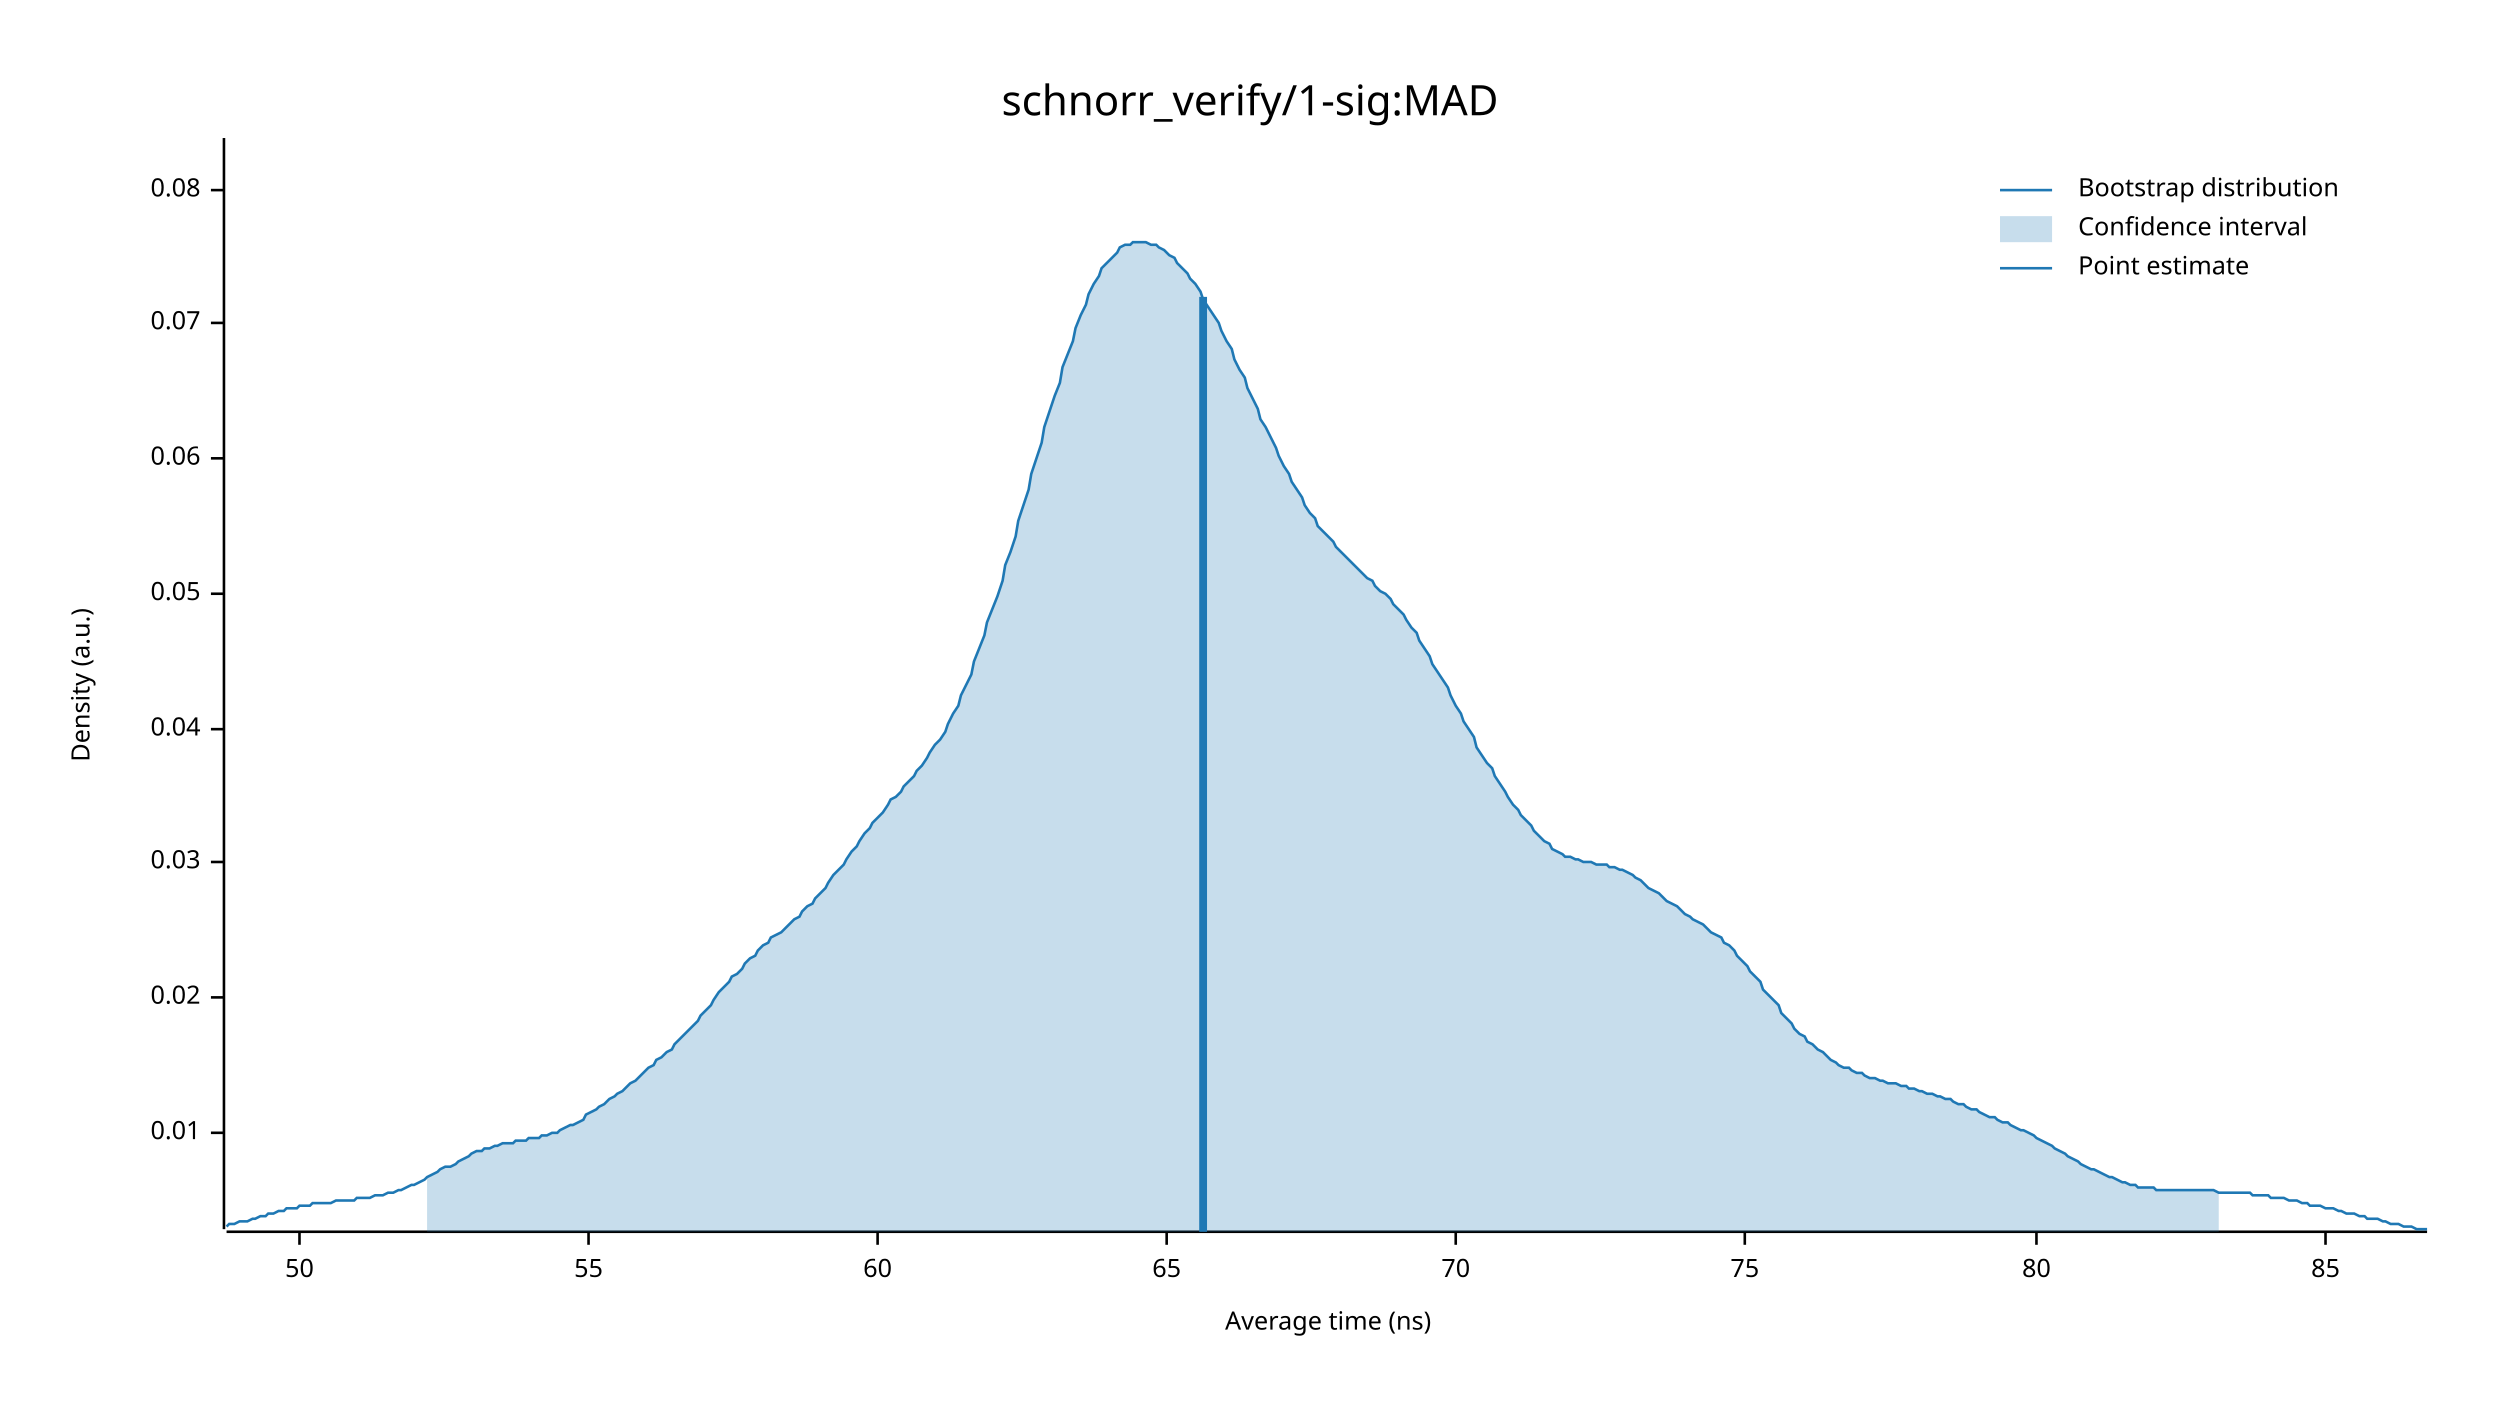
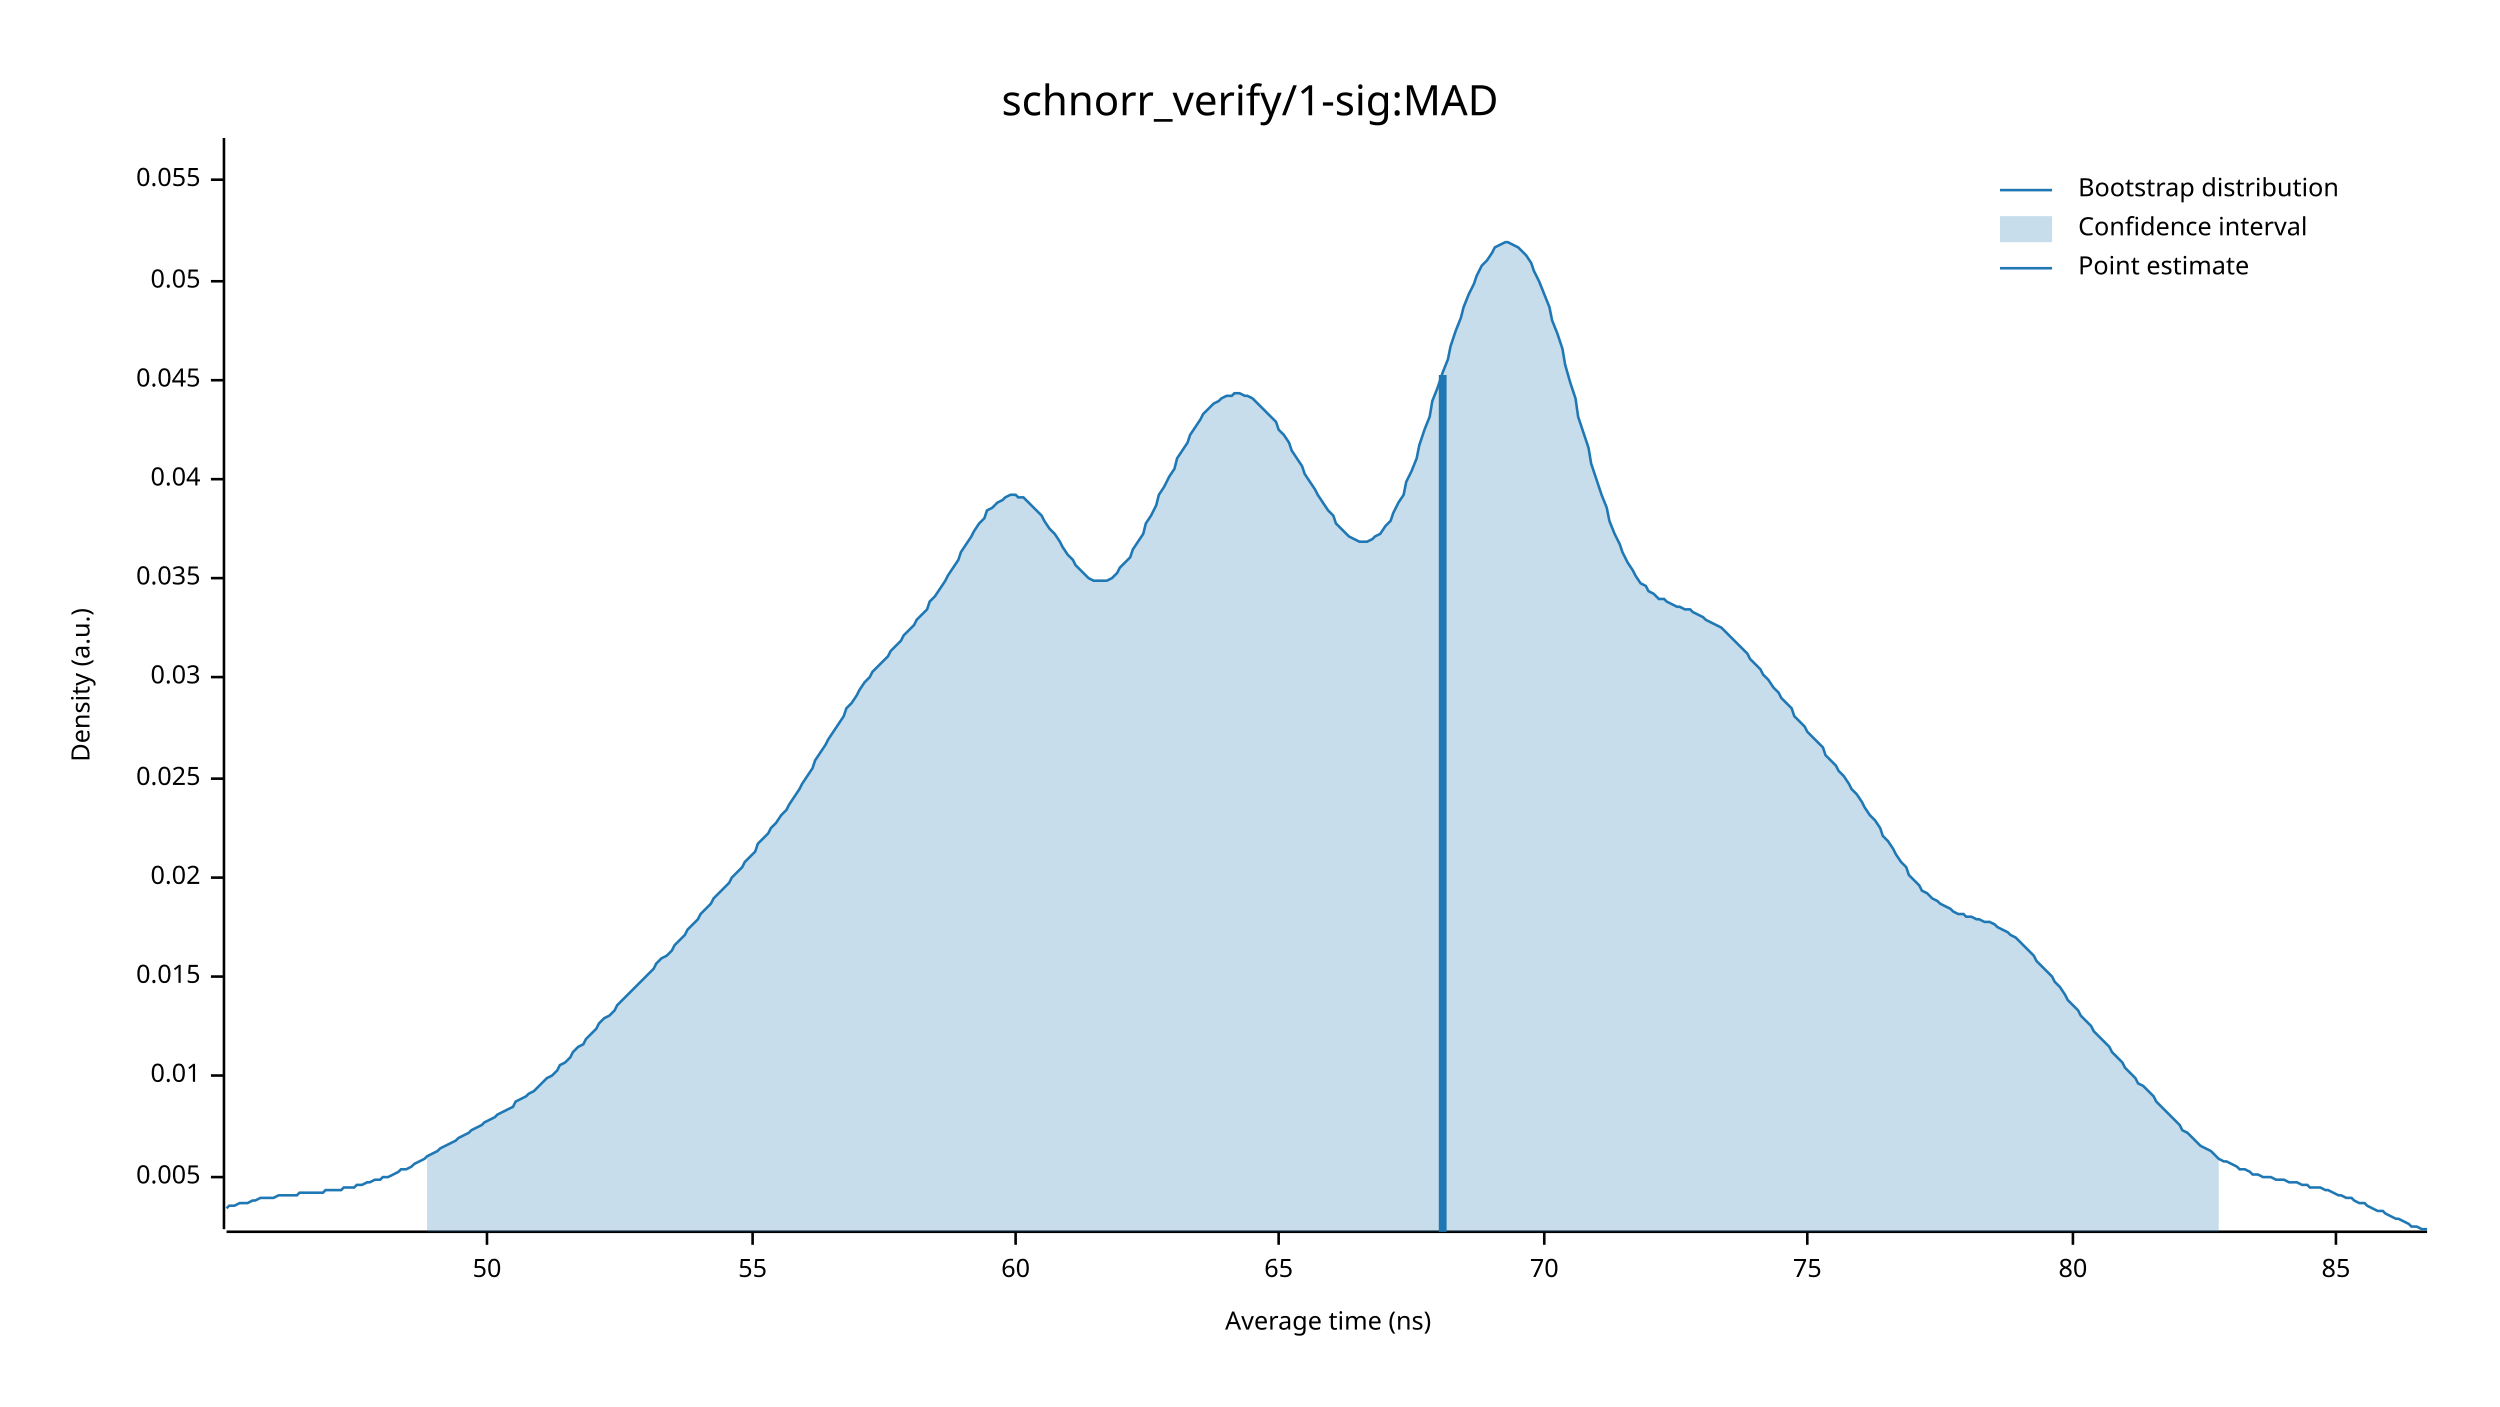
<svg xmlns="http://www.w3.org/2000/svg" width="960" height="540" viewBox="0 0 960 540">
  <text x="480" y="32" dy="0.76em" text-anchor="middle" font-family="sans-serif" font-size="16.129" opacity="1" fill="#000000">
schnorr_verify/1-sig:MAD
</text>
  <text x="27" y="263" dy="0.76em" text-anchor="middle" font-family="sans-serif" font-size="9.677" opacity="1" fill="#000000" transform="rotate(270, 27, 263)">
Density (a.u.)
</text>
  <text x="510" y="513" dy="-0.5ex" text-anchor="middle" font-family="sans-serif" font-size="9.677" opacity="1" fill="#000000">
Average time (ns)
</text>
  <polyline fill="none" opacity="1" stroke="#000000" stroke-width="1" points="86,53 86,472 " />
-   <text x="77" y="435" dy="0.5ex" text-anchor="end" font-family="sans-serif" font-size="9.677" opacity="1" fill="#000000">
+   <text x="77" y="452" dy="0.5ex" text-anchor="end" font-family="sans-serif" font-size="9.677" opacity="1" fill="#000000">
+ 0.005
+ </text>
+   <polyline fill="none" opacity="1" stroke="#000000" stroke-width="1" points="81,452 86,452 " />
+   <text x="77" y="413" dy="0.5ex" text-anchor="end" font-family="sans-serif" font-size="9.677" opacity="1" fill="#000000">
0.01
</text>
-   <polyline fill="none" opacity="1" stroke="#000000" stroke-width="1" points="81,435 86,435 " />
-   <text x="77" y="383" dy="0.5ex" text-anchor="end" font-family="sans-serif" font-size="9.677" opacity="1" fill="#000000">
+   <polyline fill="none" opacity="1" stroke="#000000" stroke-width="1" points="81,413 86,413 " />
+   <text x="77" y="375" dy="0.5ex" text-anchor="end" font-family="sans-serif" font-size="9.677" opacity="1" fill="#000000">
+ 0.015
+ </text>
+   <polyline fill="none" opacity="1" stroke="#000000" stroke-width="1" points="81,375 86,375 " />
+   <text x="77" y="337" dy="0.5ex" text-anchor="end" font-family="sans-serif" font-size="9.677" opacity="1" fill="#000000">
0.02
</text>
-   <polyline fill="none" opacity="1" stroke="#000000" stroke-width="1" points="81,383 86,383 " />
-   <text x="77" y="331" dy="0.5ex" text-anchor="end" font-family="sans-serif" font-size="9.677" opacity="1" fill="#000000">
+   <polyline fill="none" opacity="1" stroke="#000000" stroke-width="1" points="81,337 86,337 " />
+   <text x="77" y="299" dy="0.5ex" text-anchor="end" font-family="sans-serif" font-size="9.677" opacity="1" fill="#000000">
+ 0.025
+ </text>
+   <polyline fill="none" opacity="1" stroke="#000000" stroke-width="1" points="81,299 86,299 " />
+   <text x="77" y="260" dy="0.5ex" text-anchor="end" font-family="sans-serif" font-size="9.677" opacity="1" fill="#000000">
0.03
</text>
-   <polyline fill="none" opacity="1" stroke="#000000" stroke-width="1" points="81,331 86,331 " />
-   <text x="77" y="280" dy="0.5ex" text-anchor="end" font-family="sans-serif" font-size="9.677" opacity="1" fill="#000000">
+   <polyline fill="none" opacity="1" stroke="#000000" stroke-width="1" points="81,260 86,260 " />
+   <text x="77" y="222" dy="0.5ex" text-anchor="end" font-family="sans-serif" font-size="9.677" opacity="1" fill="#000000">
+ 0.035
+ </text>
+   <polyline fill="none" opacity="1" stroke="#000000" stroke-width="1" points="81,222 86,222 " />
+   <text x="77" y="184" dy="0.5ex" text-anchor="end" font-family="sans-serif" font-size="9.677" opacity="1" fill="#000000">
0.04
</text>
-   <polyline fill="none" opacity="1" stroke="#000000" stroke-width="1" points="81,280 86,280 " />
-   <text x="77" y="228" dy="0.5ex" text-anchor="end" font-family="sans-serif" font-size="9.677" opacity="1" fill="#000000">
+   <polyline fill="none" opacity="1" stroke="#000000" stroke-width="1" points="81,184 86,184 " />
+   <text x="77" y="146" dy="0.5ex" text-anchor="end" font-family="sans-serif" font-size="9.677" opacity="1" fill="#000000">
+ 0.045
+ </text>
+   <polyline fill="none" opacity="1" stroke="#000000" stroke-width="1" points="81,146 86,146 " />
+   <text x="77" y="108" dy="0.5ex" text-anchor="end" font-family="sans-serif" font-size="9.677" opacity="1" fill="#000000">
0.05
</text>
-   <polyline fill="none" opacity="1" stroke="#000000" stroke-width="1" points="81,228 86,228 " />
-   <text x="77" y="176" dy="0.5ex" text-anchor="end" font-family="sans-serif" font-size="9.677" opacity="1" fill="#000000">
- 0.06
+   <polyline fill="none" opacity="1" stroke="#000000" stroke-width="1" points="81,108 86,108 " />
+   <text x="77" y="69" dy="0.5ex" text-anchor="end" font-family="sans-serif" font-size="9.677" opacity="1" fill="#000000">
+ 0.055
</text>
-   <polyline fill="none" opacity="1" stroke="#000000" stroke-width="1" points="81,176 86,176 " />
-   <text x="77" y="124" dy="0.5ex" text-anchor="end" font-family="sans-serif" font-size="9.677" opacity="1" fill="#000000">
- 0.07
- </text>
-   <polyline fill="none" opacity="1" stroke="#000000" stroke-width="1" points="81,124 86,124 " />
-   <text x="77" y="73" dy="0.5ex" text-anchor="end" font-family="sans-serif" font-size="9.677" opacity="1" fill="#000000">
- 0.08
- </text>
-   <polyline fill="none" opacity="1" stroke="#000000" stroke-width="1" points="81,73 86,73 " />
+   <polyline fill="none" opacity="1" stroke="#000000" stroke-width="1" points="81,69 86,69 " />
  <polyline fill="none" opacity="1" stroke="#000000" stroke-width="1" points="87,473 932,473 " />
-   <text x="115" y="483" dy="0.76em" text-anchor="middle" font-family="sans-serif" font-size="9.677" opacity="1" fill="#000000">
+   <text x="187" y="483" dy="0.76em" text-anchor="middle" font-family="sans-serif" font-size="9.677" opacity="1" fill="#000000">
50
</text>
-   <polyline fill="none" opacity="1" stroke="#000000" stroke-width="1" points="115,473 115,478 " />
-   <text x="226" y="483" dy="0.76em" text-anchor="middle" font-family="sans-serif" font-size="9.677" opacity="1" fill="#000000">
+   <polyline fill="none" opacity="1" stroke="#000000" stroke-width="1" points="187,473 187,478 " />
+   <text x="289" y="483" dy="0.76em" text-anchor="middle" font-family="sans-serif" font-size="9.677" opacity="1" fill="#000000">
55
</text>
-   <polyline fill="none" opacity="1" stroke="#000000" stroke-width="1" points="226,473 226,478 " />
-   <text x="337" y="483" dy="0.76em" text-anchor="middle" font-family="sans-serif" font-size="9.677" opacity="1" fill="#000000">
+   <polyline fill="none" opacity="1" stroke="#000000" stroke-width="1" points="289,473 289,478 " />
+   <text x="390" y="483" dy="0.76em" text-anchor="middle" font-family="sans-serif" font-size="9.677" opacity="1" fill="#000000">
60
</text>
-   <polyline fill="none" opacity="1" stroke="#000000" stroke-width="1" points="337,473 337,478 " />
-   <text x="448" y="483" dy="0.76em" text-anchor="middle" font-family="sans-serif" font-size="9.677" opacity="1" fill="#000000">
+   <polyline fill="none" opacity="1" stroke="#000000" stroke-width="1" points="390,473 390,478 " />
+   <text x="491" y="483" dy="0.76em" text-anchor="middle" font-family="sans-serif" font-size="9.677" opacity="1" fill="#000000">
65
</text>
-   <polyline fill="none" opacity="1" stroke="#000000" stroke-width="1" points="448,473 448,478 " />
-   <text x="559" y="483" dy="0.76em" text-anchor="middle" font-family="sans-serif" font-size="9.677" opacity="1" fill="#000000">
+   <polyline fill="none" opacity="1" stroke="#000000" stroke-width="1" points="491,473 491,478 " />
+   <text x="593" y="483" dy="0.76em" text-anchor="middle" font-family="sans-serif" font-size="9.677" opacity="1" fill="#000000">
70
</text>
-   <polyline fill="none" opacity="1" stroke="#000000" stroke-width="1" points="559,473 559,478 " />
-   <text x="670" y="483" dy="0.76em" text-anchor="middle" font-family="sans-serif" font-size="9.677" opacity="1" fill="#000000">
+   <polyline fill="none" opacity="1" stroke="#000000" stroke-width="1" points="593,473 593,478 " />
+   <text x="694" y="483" dy="0.76em" text-anchor="middle" font-family="sans-serif" font-size="9.677" opacity="1" fill="#000000">
75
</text>
-   <polyline fill="none" opacity="1" stroke="#000000" stroke-width="1" points="670,473 670,478 " />
-   <text x="782" y="483" dy="0.76em" text-anchor="middle" font-family="sans-serif" font-size="9.677" opacity="1" fill="#000000">
+   <polyline fill="none" opacity="1" stroke="#000000" stroke-width="1" points="694,473 694,478 " />
+   <text x="796" y="483" dy="0.76em" text-anchor="middle" font-family="sans-serif" font-size="9.677" opacity="1" fill="#000000">
80
</text>
-   <polyline fill="none" opacity="1" stroke="#000000" stroke-width="1" points="782,473 782,478 " />
-   <text x="893" y="483" dy="0.76em" text-anchor="middle" font-family="sans-serif" font-size="9.677" opacity="1" fill="#000000">
+   <polyline fill="none" opacity="1" stroke="#000000" stroke-width="1" points="796,473 796,478 " />
+   <text x="897" y="483" dy="0.76em" text-anchor="middle" font-family="sans-serif" font-size="9.677" opacity="1" fill="#000000">
85
</text>
-   <polyline fill="none" opacity="1" stroke="#000000" stroke-width="1" points="893,473 893,478 " />
-   <polyline fill="none" opacity="1" stroke="#1F78B4" stroke-width="1" points="87,471 88,470 90,470 92,469 93,469 95,469 97,468 98,468 100,467 102,467 103,466 105,466 107,465 109,465 110,464 112,464 114,464 115,463 117,463 119,463 120,462 122,462 124,462 125,462 127,462 129,461 131,461 132,461 134,461 136,461 137,460 139,460 141,460 142,460 144,459 146,459 147,459 149,458 151,458 153,457 154,457 156,456 158,455 159,455 161,454 163,453 164,452 166,451 168,450 169,449 171,448 173,448 175,447 176,446 178,445 180,444 181,443 183,442 185,442 186,441 188,441 190,440 191,440 193,439 195,439 197,439 198,438 200,438 202,438 203,437 205,437 207,437 208,436 210,436 212,435 214,435 215,434 217,433 219,432 220,432 222,431 224,430 225,428 227,427 229,426 230,425 232,424 234,422 236,421 237,420 239,419 241,417 242,416 244,415 246,413 247,412 249,410 251,409 252,407 254,406 256,404 258,403 259,401 261,399 263,397 264,396 266,394 268,392 269,390 271,388 273,386 274,384 276,381 278,379 280,377 281,375 283,374 285,372 286,370 288,368 290,367 291,365 293,363 295,362 296,360 298,359 300,358 302,356 303,355 305,353 307,352 308,350 310,348 312,347 313,345 315,343 317,341 318,339 320,336 322,334 324,332 325,330 327,327 329,325 330,323 332,320 334,318 335,316 337,314 339,312 341,309 342,307 344,306 346,304 347,302 349,300 351,298 352,296 354,294 356,291 357,289 359,286 361,284 363,281 364,278 366,274 368,271 369,267 371,263 373,259 374,254 376,249 378,244 379,239 381,234 383,229 385,223 386,217 388,212 390,206 391,200 393,194 395,188 396,182 398,176 400,170 401,164 403,158 405,152 407,147 408,141 410,136 412,131 413,126 415,121 417,117 418,113 420,109 422,106 423,103 425,101 427,99 429,97 430,95 432,94 434,94 435,93 437,93 439,93 440,93 442,94 444,94 445,95 447,96 449,98 451,99 452,101 454,103 456,105 457,107 459,109 461,112 462,115 464,118 466,121 468,124 469,127 471,131 473,134 474,138 476,142 478,145 479,149 481,153 483,157 484,161 486,164 488,168 490,172 491,175 493,179 495,182 496,185 498,188 500,191 501,194 503,197 505,199 506,202 508,204 510,206 512,208 513,210 515,212 517,214 518,215 520,217 522,219 523,220 525,222 527,223 528,225 530,227 532,228 534,230 535,232 537,234 539,236 540,238 542,241 544,243 545,246 547,249 549,252 550,255 552,258 554,261 556,264 557,267 559,271 561,274 562,277 564,280 566,283 567,287 569,290 571,293 573,295 574,298 576,301 578,304 579,306 581,309 583,311 584,313 586,315 588,317 589,319 591,321 593,323 595,324 596,326 598,327 600,328 601,329 603,329 605,330 606,330 608,331 610,331 611,331 613,332 615,332 617,332 618,333 620,333 622,334 623,334 625,335 627,336 628,337 630,338 632,340 633,341 635,342 637,343 639,345 640,346 642,347 644,348 645,349 647,351 649,352 650,353 652,354 654,355 655,356 657,358 659,359 661,360 662,362 664,363 666,365 667,367 669,369 671,371 672,373 674,375 676,377 677,380 679,382 681,384 683,386 684,389 686,391 688,393 689,395 691,397 693,398 694,400 696,401 698,403 700,404 701,405 703,407 705,408 706,409 708,410 710,410 711,411 713,412 715,412 716,413 718,414 720,414 722,415 723,415 725,416 727,416 728,416 730,417 732,417 733,418 735,418 737,419 738,419 740,420 742,420 744,421 745,421 747,422 749,422 750,423 752,424 754,424 755,425 757,426 759,426 760,427 762,428 764,429 766,429 767,430 769,431 771,431 772,432 774,433 776,434 777,434 779,435 781,436 782,437 784,438 786,439 788,440 789,441 791,442 793,443 794,444 796,445 798,446 799,447 801,448 803,449 804,449 806,450 808,451 810,452 811,452 813,453 815,454 816,454 818,455 820,455 821,456 823,456 825,456 827,456 828,457 830,457 832,457 833,457 835,457 837,457 838,457 840,457 842,457 843,457 845,457 847,457 849,457 850,457 852,458 854,458 855,458 857,458 859,458 860,458 862,458 864,458 865,459 867,459 869,459 871,459 872,460 874,460 876,460 877,460 879,461 881,461 882,461 884,462 886,462 887,463 889,463 891,463 893,464 894,464 896,464 898,465 899,465 901,466 903,466 904,466 906,467 908,467 909,468 911,468 913,468 915,469 916,469 918,470 920,470 921,470 923,471 925,471 926,471 928,472 930,472 932,472 " />
-   <polygon opacity="0.25" fill="#1F78B4" points="164,452 166,451 168,450 169,449 171,448 173,448 175,447 176,446 178,445 180,444 181,443 183,442 185,442 186,441 188,441 190,440 191,440 193,439 195,439 197,439 198,438 200,438 202,438 203,437 205,437 207,437 208,436 210,436 212,435 214,435 215,434 217,433 219,432 220,432 222,431 224,430 225,428 227,427 229,426 230,425 232,424 234,422 236,421 237,420 239,419 241,417 242,416 244,415 246,413 247,412 249,410 251,409 252,407 254,406 256,404 258,403 259,401 261,399 263,397 264,396 266,394 268,392 269,390 271,388 273,386 274,384 276,381 278,379 280,377 281,375 283,374 285,372 286,370 288,368 290,367 291,365 293,363 295,362 296,360 298,359 300,358 302,356 303,355 305,353 307,352 308,350 310,348 312,347 313,345 315,343 317,341 318,339 320,336 322,334 324,332 325,330 327,327 329,325 330,323 332,320 334,318 335,316 337,314 339,312 341,309 342,307 344,306 346,304 347,302 349,300 351,298 352,296 354,294 356,291 357,289 359,286 361,284 363,281 364,278 366,274 368,271 369,267 371,263 373,259 374,254 376,249 378,244 379,239 381,234 383,229 385,223 386,217 388,212 390,206 391,200 393,194 395,188 396,182 398,176 400,170 401,164 403,158 405,152 407,147 408,141 410,136 412,131 413,126 415,121 417,117 418,113 420,109 422,106 423,103 425,101 427,99 429,97 430,95 432,94 434,94 435,93 437,93 439,93 440,93 442,94 444,94 445,95 447,96 449,98 451,99 452,101 454,103 456,105 457,107 459,109 461,112 462,115 464,118 466,121 468,124 469,127 471,131 473,134 474,138 476,142 478,145 479,149 481,153 483,157 484,161 486,164 488,168 490,172 491,175 493,179 495,182 496,185 498,188 500,191 501,194 503,197 505,199 506,202 508,204 510,206 512,208 513,210 515,212 517,214 518,215 520,217 522,219 523,220 525,222 527,223 528,225 530,227 532,228 534,230 535,232 537,234 539,236 540,238 542,241 544,243 545,246 547,249 549,252 550,255 552,258 554,261 556,264 557,267 559,271 561,274 562,277 564,280 566,283 567,287 569,290 571,293 573,295 574,298 576,301 578,304 579,306 581,309 583,311 584,313 586,315 588,317 589,319 591,321 593,323 595,324 596,326 598,327 600,328 601,329 603,329 605,330 606,330 608,331 610,331 611,331 613,332 615,332 617,332 618,333 620,333 622,334 623,334 625,335 627,336 628,337 630,338 632,340 633,341 635,342 637,343 639,345 640,346 642,347 644,348 645,349 647,351 649,352 650,353 652,354 654,355 655,356 657,358 659,359 661,360 662,362 664,363 666,365 667,367 669,369 671,371 672,373 674,375 676,377 677,380 679,382 681,384 683,386 684,389 686,391 688,393 689,395 691,397 693,398 694,400 696,401 698,403 700,404 701,405 703,407 705,408 706,409 708,410 710,410 711,411 713,412 715,412 716,413 718,414 720,414 722,415 723,415 725,416 727,416 728,416 730,417 732,417 733,418 735,418 737,419 738,419 740,420 742,420 744,421 745,421 747,422 749,422 750,423 752,424 754,424 755,425 757,426 759,426 760,427 762,428 764,429 766,429 767,430 769,431 771,431 772,432 774,433 776,434 777,434 779,435 781,436 782,437 784,438 786,439 788,440 789,441 791,442 793,443 794,444 796,445 798,446 799,447 801,448 803,449 804,449 806,450 808,451 810,452 811,452 813,453 815,454 816,454 818,455 820,455 821,456 823,456 825,456 827,456 828,457 830,457 832,457 833,457 835,457 837,457 838,457 840,457 842,457 843,457 845,457 847,457 849,457 850,457 852,458 852,473 164,473 " />
-   <polyline fill="none" opacity="1" stroke="#1F78B4" stroke-width="3" points="462,473 462,114 " />
+   <polyline fill="none" opacity="1" stroke="#000000" stroke-width="1" points="897,473 897,478 " />
+   <polyline fill="none" opacity="1" stroke="#1F78B4" stroke-width="1" points="87,464 88,463 90,463 92,462 93,462 95,462 97,461 98,461 100,460 102,460 103,460 105,460 107,459 109,459 110,459 112,459 114,459 115,458 117,458 119,458 120,458 122,458 124,458 125,457 127,457 129,457 131,457 132,456 134,456 136,456 137,455 139,455 141,454 142,454 144,453 146,453 147,452 149,452 151,451 153,450 154,449 156,449 158,448 159,447 161,446 163,445 164,444 166,443 168,442 169,441 171,440 173,439 175,438 176,437 178,436 180,435 181,434 183,433 185,432 186,431 188,430 190,429 191,428 193,427 195,426 197,425 198,423 200,422 202,421 203,420 205,419 207,417 208,416 210,414 212,413 214,411 215,409 217,408 219,406 220,404 222,402 224,401 225,399 227,397 229,395 230,393 232,391 234,390 236,388 237,386 239,384 241,382 242,381 244,379 246,377 247,376 249,374 251,372 252,370 254,368 256,367 258,365 259,363 261,361 263,359 264,357 266,355 268,353 269,351 271,349 273,347 274,345 276,343 278,341 280,339 281,337 283,335 285,333 286,331 288,329 290,327 291,324 293,322 295,320 296,318 298,316 300,313 302,311 303,309 305,306 307,303 308,301 310,298 312,295 313,292 315,289 317,286 318,284 320,281 322,278 324,275 325,272 327,270 329,267 330,265 332,262 334,260 335,258 337,256 339,254 341,252 342,250 344,248 346,246 347,244 349,242 351,240 352,238 354,236 356,234 357,231 359,229 361,226 363,223 364,221 366,218 368,215 369,212 371,209 373,206 374,204 376,201 378,199 379,196 381,195 383,193 385,192 386,191 388,190 390,190 391,191 393,191 395,193 396,194 398,196 400,198 401,200 403,203 405,205 407,208 408,210 410,213 412,215 413,217 415,219 417,221 418,222 420,223 422,223 423,223 425,223 427,222 429,220 430,218 432,216 434,214 435,211 437,208 439,205 440,201 442,198 444,194 445,190 447,187 449,183 451,180 452,176 454,173 456,170 457,167 459,164 461,161 462,159 464,157 466,155 468,154 469,153 471,152 473,152 474,151 476,151 478,152 479,152 481,153 483,155 484,156 486,158 488,160 490,162 491,165 493,167 495,170 496,173 498,176 500,179 501,182 503,185 505,188 506,190 508,193 510,196 512,198 513,201 515,203 517,205 518,206 520,207 522,208 523,208 525,208 527,207 528,206 530,205 532,202 534,200 535,197 537,193 539,190 540,185 542,181 544,176 545,171 547,165 549,160 550,154 552,149 554,143 556,138 557,133 559,127 561,122 562,118 564,113 566,109 567,106 569,102 571,100 573,97 574,95 576,94 578,93 579,93 581,94 583,95 584,96 586,98 588,101 589,104 591,108 593,113 595,118 596,123 598,128 600,134 601,140 603,147 605,153 606,160 608,166 610,172 611,178 613,184 615,190 617,195 618,200 620,205 622,209 623,212 625,216 627,219 628,221 630,224 632,225 633,227 635,228 637,230 639,230 640,231 642,232 644,233 645,233 647,234 649,234 650,235 652,236 654,237 655,238 657,239 659,240 661,241 662,242 664,244 666,246 667,247 669,249 671,251 672,253 674,255 676,257 677,259 679,261 681,264 683,266 684,268 686,270 688,272 689,275 691,277 693,279 694,281 696,283 698,285 700,287 701,290 703,292 705,294 706,296 708,298 710,301 711,303 713,305 715,308 716,310 718,313 720,315 722,318 723,321 725,323 727,326 728,328 730,331 732,333 733,336 735,338 737,340 738,342 740,343 742,345 744,346 745,347 747,348 749,349 750,350 752,351 754,351 755,352 757,352 759,353 760,353 762,354 764,354 766,355 767,356 769,357 771,358 772,359 774,360 776,362 777,363 779,365 781,367 782,369 784,371 786,373 788,375 789,377 791,379 793,382 794,384 796,386 798,388 799,390 801,392 803,394 804,396 806,398 808,400 810,402 811,404 813,406 815,408 816,410 818,412 820,414 821,416 823,417 825,419 827,421 828,423 830,425 832,427 833,428 835,430 837,432 838,434 840,435 842,437 843,438 845,440 847,441 849,442 850,443 852,445 854,446 855,446 857,447 859,448 860,449 862,449 864,450 865,451 867,451 869,452 871,452 872,452 874,453 876,453 877,453 879,454 881,454 882,454 884,455 886,455 887,456 889,456 891,456 893,457 894,457 896,458 898,459 899,459 901,460 903,460 904,461 906,462 908,462 909,463 911,464 913,465 915,465 916,466 918,467 920,468 921,468 923,469 925,470 926,471 928,471 930,472 932,472 " />
+   <polygon opacity="0.25" fill="#1F78B4" points="164,444 166,443 168,442 169,441 171,440 173,439 175,438 176,437 178,436 180,435 181,434 183,433 185,432 186,431 188,430 190,429 191,428 193,427 195,426 197,425 198,423 200,422 202,421 203,420 205,419 207,417 208,416 210,414 212,413 214,411 215,409 217,408 219,406 220,404 222,402 224,401 225,399 227,397 229,395 230,393 232,391 234,390 236,388 237,386 239,384 241,382 242,381 244,379 246,377 247,376 249,374 251,372 252,370 254,368 256,367 258,365 259,363 261,361 263,359 264,357 266,355 268,353 269,351 271,349 273,347 274,345 276,343 278,341 280,339 281,337 283,335 285,333 286,331 288,329 290,327 291,324 293,322 295,320 296,318 298,316 300,313 302,311 303,309 305,306 307,303 308,301 310,298 312,295 313,292 315,289 317,286 318,284 320,281 322,278 324,275 325,272 327,270 329,267 330,265 332,262 334,260 335,258 337,256 339,254 341,252 342,250 344,248 346,246 347,244 349,242 351,240 352,238 354,236 356,234 357,231 359,229 361,226 363,223 364,221 366,218 368,215 369,212 371,209 373,206 374,204 376,201 378,199 379,196 381,195 383,193 385,192 386,191 388,190 390,190 391,191 393,191 395,193 396,194 398,196 400,198 401,200 403,203 405,205 407,208 408,210 410,213 412,215 413,217 415,219 417,221 418,222 420,223 422,223 423,223 425,223 427,222 429,220 430,218 432,216 434,214 435,211 437,208 439,205 440,201 442,198 444,194 445,190 447,187 449,183 451,180 452,176 454,173 456,170 457,167 459,164 461,161 462,159 464,157 466,155 468,154 469,153 471,152 473,152 474,151 476,151 478,152 479,152 481,153 483,155 484,156 486,158 488,160 490,162 491,165 493,167 495,170 496,173 498,176 500,179 501,182 503,185 505,188 506,190 508,193 510,196 512,198 513,201 515,203 517,205 518,206 520,207 522,208 523,208 525,208 527,207 528,206 530,205 532,202 534,200 535,197 537,193 539,190 540,185 542,181 544,176 545,171 547,165 549,160 550,154 552,149 554,143 556,138 557,133 559,127 561,122 562,118 564,113 566,109 567,106 569,102 571,100 573,97 574,95 576,94 578,93 579,93 581,94 583,95 584,96 586,98 588,101 589,104 591,108 593,113 595,118 596,123 598,128 600,134 601,140 603,147 605,153 606,160 608,166 610,172 611,178 613,184 615,190 617,195 618,200 620,205 622,209 623,212 625,216 627,219 628,221 630,224 632,225 633,227 635,228 637,230 639,230 640,231 642,232 644,233 645,233 647,234 649,234 650,235 652,236 654,237 655,238 657,239 659,240 661,241 662,242 664,244 666,246 667,247 669,249 671,251 672,253 674,255 676,257 677,259 679,261 681,264 683,266 684,268 686,270 688,272 689,275 691,277 693,279 694,281 696,283 698,285 700,287 701,290 703,292 705,294 706,296 708,298 710,301 711,303 713,305 715,308 716,310 718,313 720,315 722,318 723,321 725,323 727,326 728,328 730,331 732,333 733,336 735,338 737,340 738,342 740,343 742,345 744,346 745,347 747,348 749,349 750,350 752,351 754,351 755,352 757,352 759,353 760,353 762,354 764,354 766,355 767,356 769,357 771,358 772,359 774,360 776,362 777,363 779,365 781,367 782,369 784,371 786,373 788,375 789,377 791,379 793,382 794,384 796,386 798,388 799,390 801,392 803,394 804,396 806,398 808,400 810,402 811,404 813,406 815,408 816,410 818,412 820,414 821,416 823,417 825,419 827,421 828,423 830,425 832,427 833,428 835,430 837,432 838,434 840,435 842,437 843,438 845,440 847,441 849,442 850,443 852,445 852,473 164,473 " />
+   <polyline fill="none" opacity="1" stroke="#1F78B4" stroke-width="3" points="554,473 554,144 " />
  <text x="798" y="68" dy="0.76em" text-anchor="start" font-family="sans-serif" font-size="9.677" opacity="1" fill="#000000">
Bootstrap distribution
</text>
  <text x="798" y="83" dy="0.76em" text-anchor="start" font-family="sans-serif" font-size="9.677" opacity="1" fill="#000000">
Confidence interval
</text>
  <text x="798" y="98" dy="0.76em" text-anchor="start" font-family="sans-serif" font-size="9.677" opacity="1" fill="#000000">
Point estimate
</text>
  <polyline fill="none" opacity="1" stroke="#1F78B4" stroke-width="1" points="768,73 788,73 " />
  <rect x="768" y="83" width="20" height="10" opacity="0.25" fill="#1F78B4" stroke="none" />
  <polyline fill="none" opacity="1" stroke="#1F78B4" stroke-width="1" points="768,103 788,103 " />
</svg>
